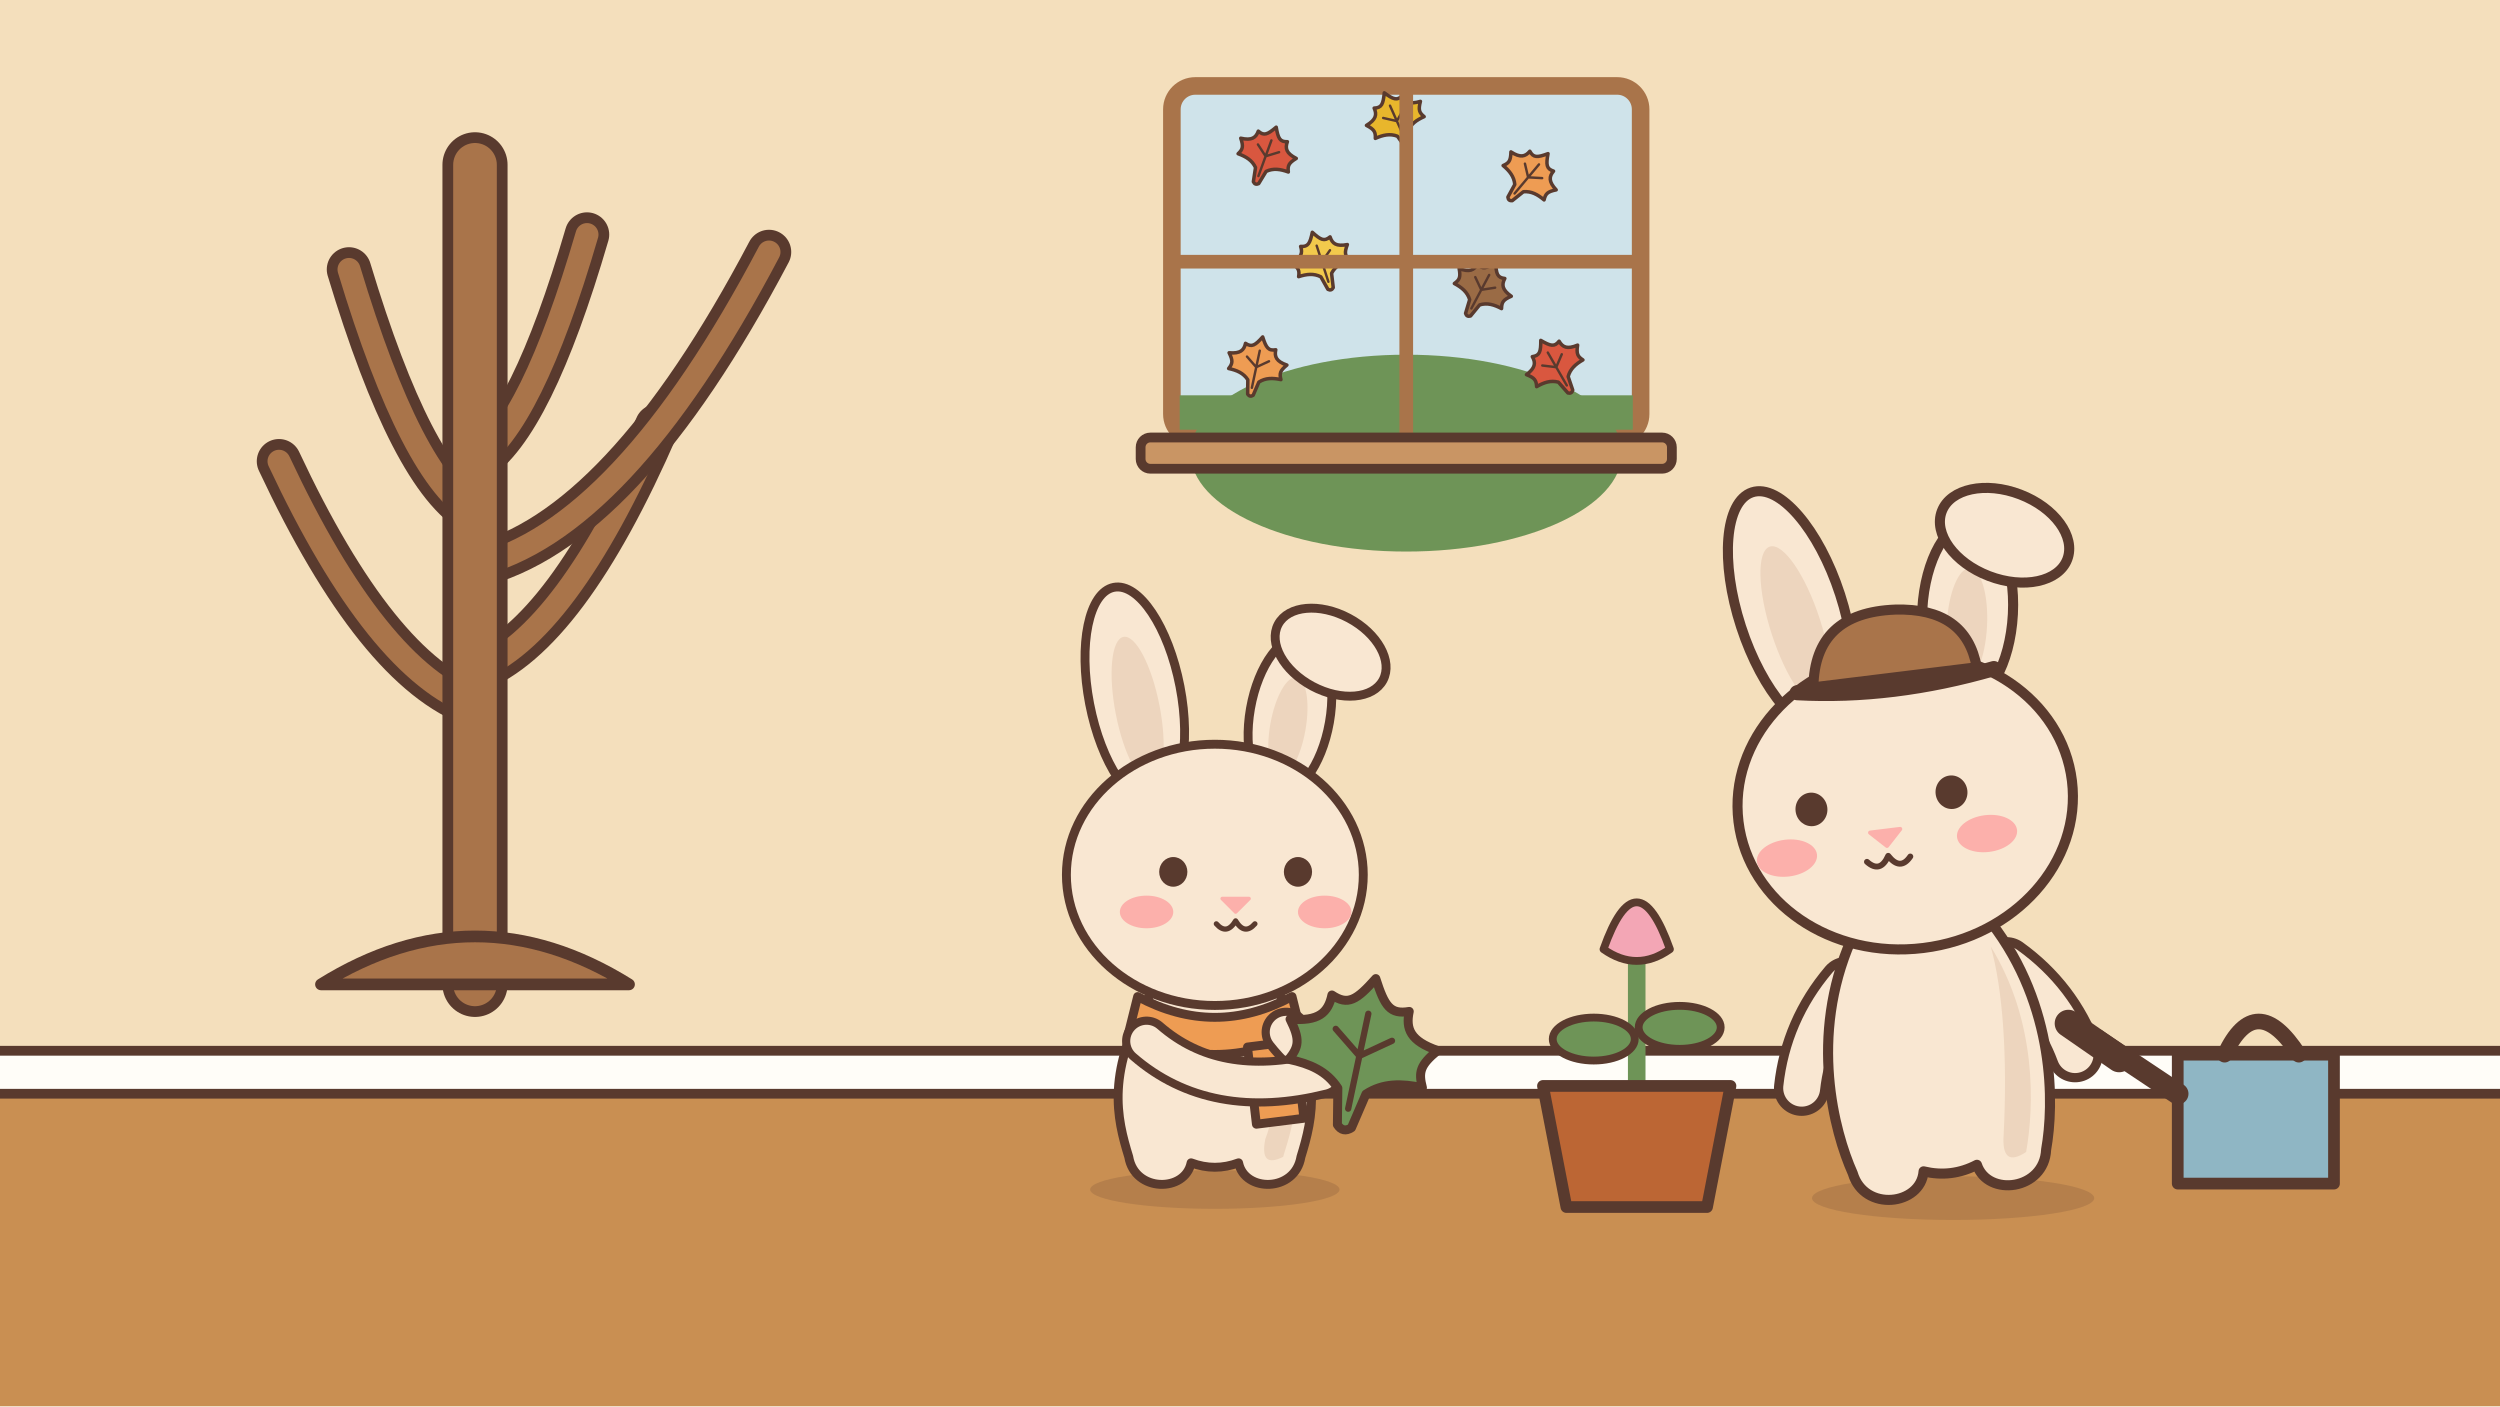
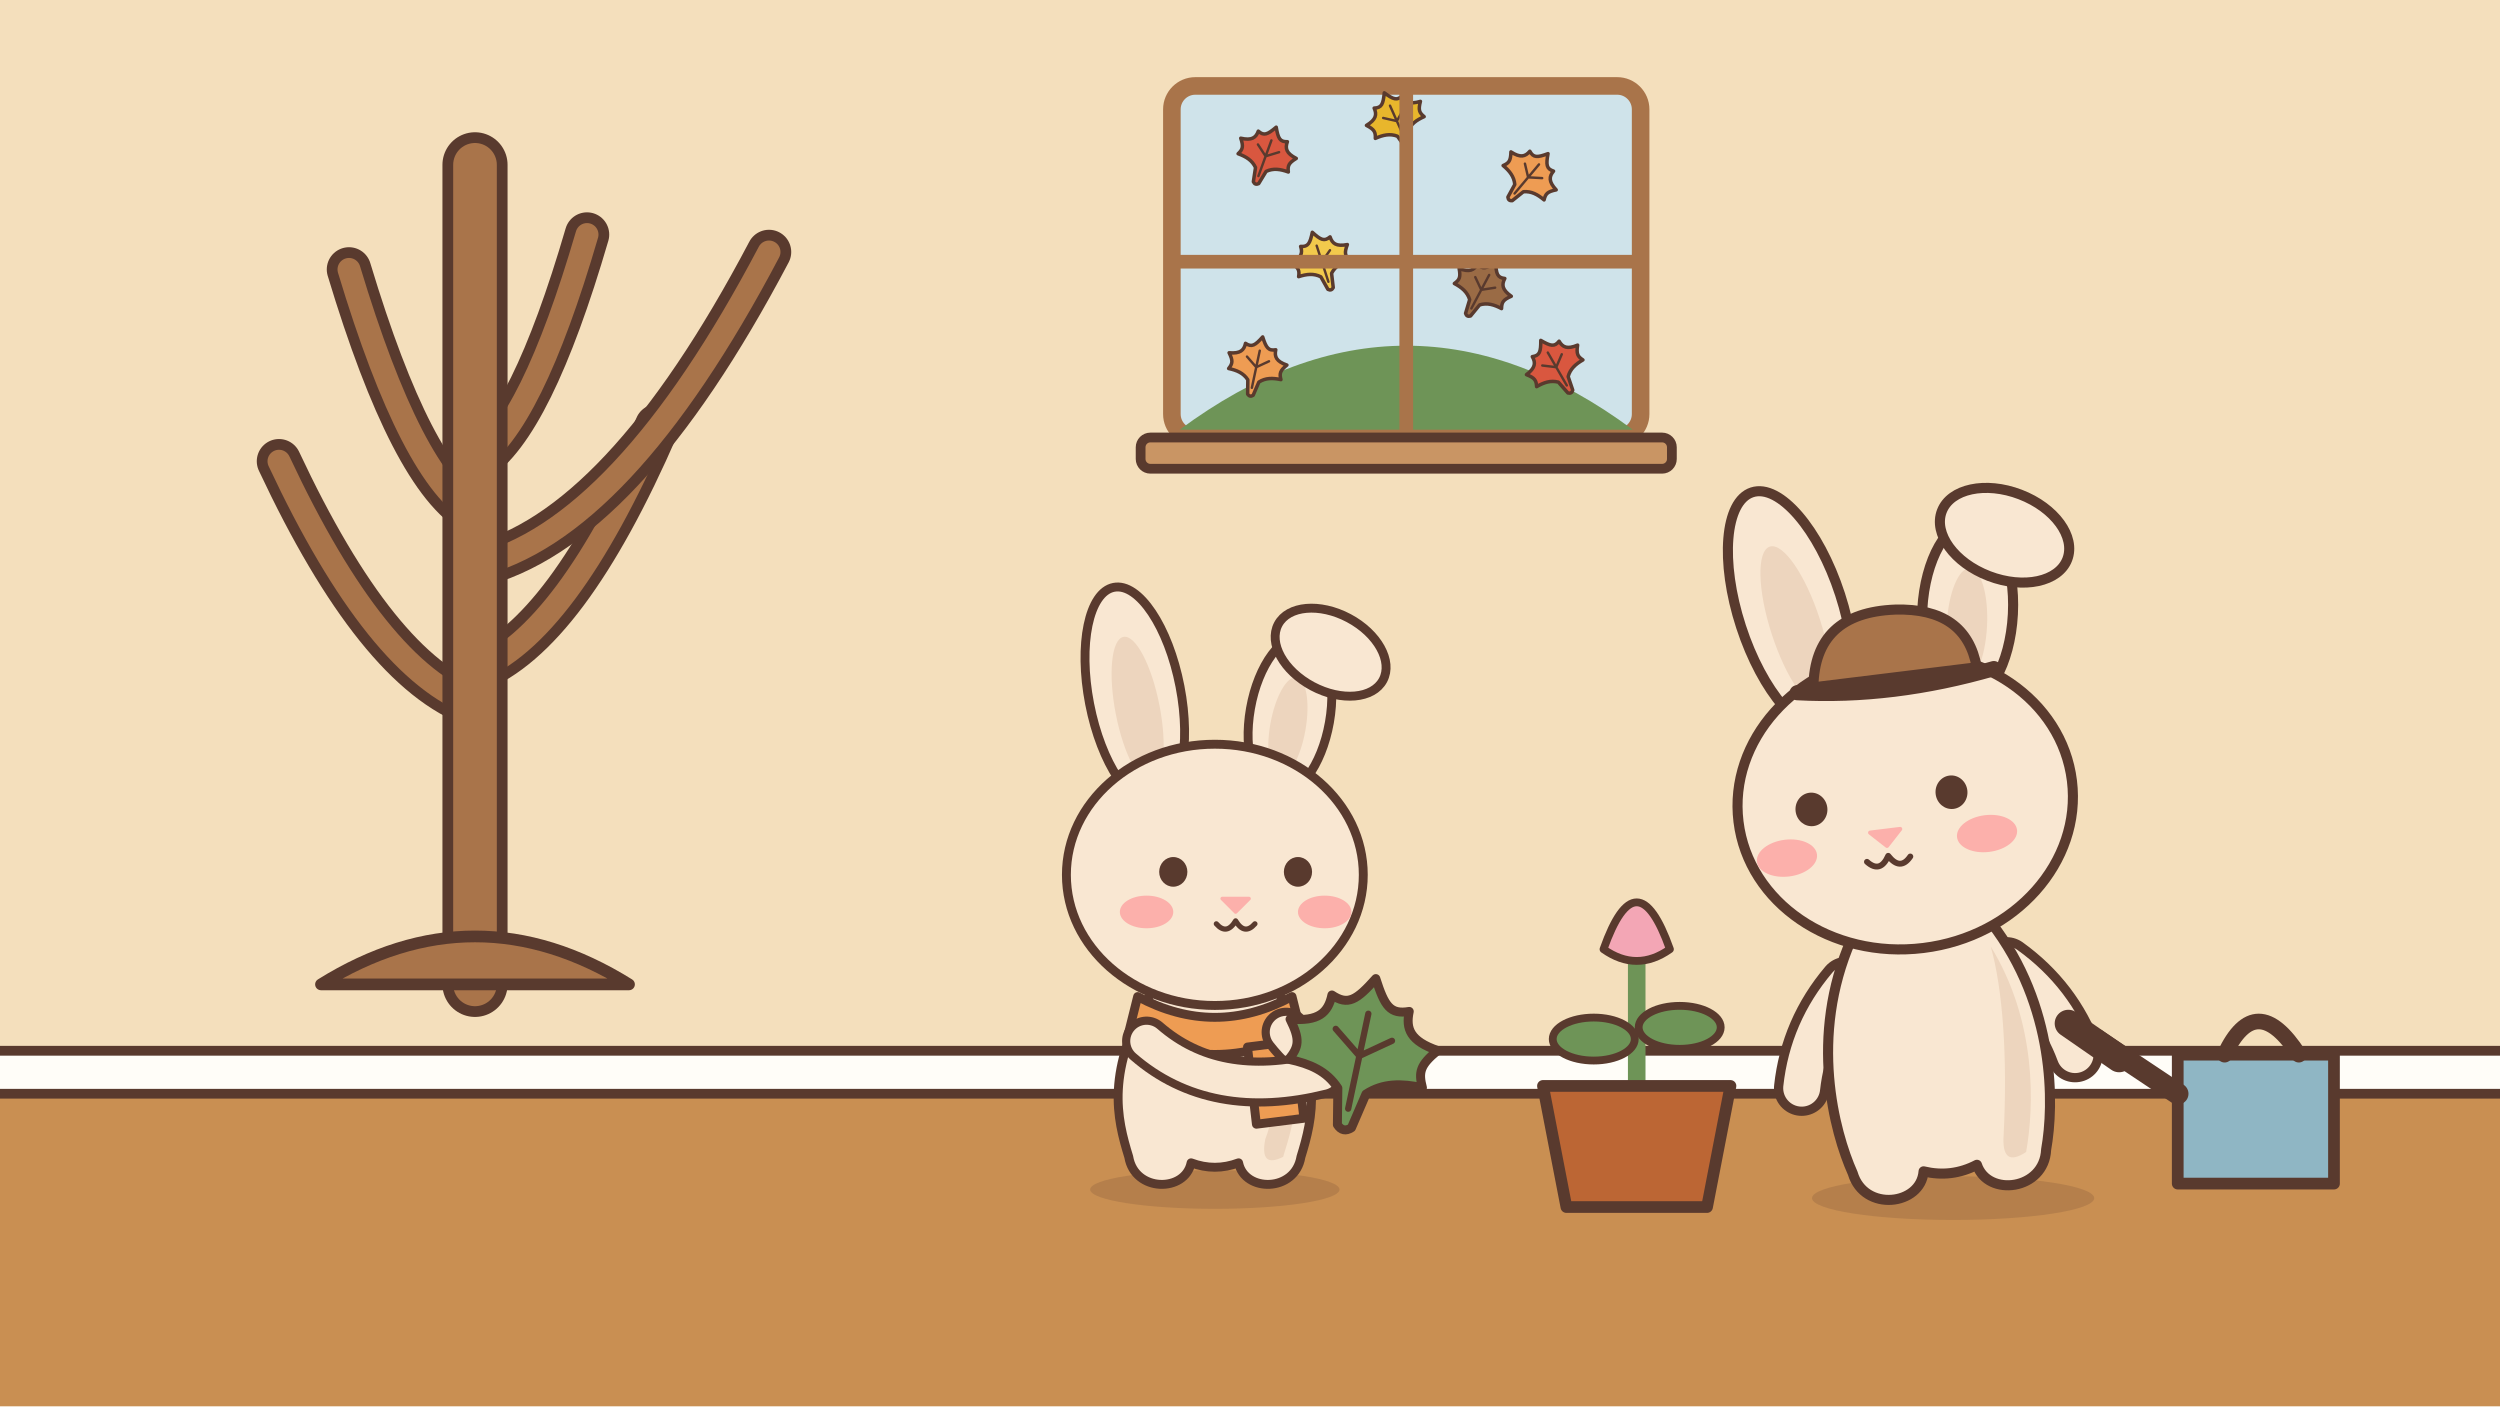
<svg xmlns="http://www.w3.org/2000/svg" viewBox="0 0 1280 720">
  <rect x="0" y="0" width="1280" height="720" rx="0" fill="#F4DFBC" />
  <rect x="0" y="560" width="1280" height="160" rx="0" fill="#C98F52" />
  <rect x="0" y="538" width="1280" height="22" rx="0" fill="#FFFDF8" />
  <path d="M0 538H1280M0 560H1280" fill="none" stroke="#593A2E" stroke-width="5" stroke-linejoin="round" stroke-linecap="round" />
  <rect x="600" y="44" width="240" height="180" rx="12" fill="#CFE3EA" stroke="#A9744A" stroke-width="9" stroke-linejoin="round" stroke-linecap="round" />
-   <ellipse cx="720" cy="232" rx="110.4" ry="50.4" fill="#6E9457" />
-   <rect x="604" y="202.4" width="232" height="17.6" rx="0" fill="#6E9457" />
+   <path d="M604 220Q720 134 836 220Z" fill="#6E9457" />
  <g opacity="1">
    <g transform="translate(648 80) rotate(20) scale(0.36) translate(-50 -50)">
      <path d="M50 6C58 20 62 24 72 20C72 30 76 36 92 38C84 48 84 52 88 60C76 60 66 62 58 70L54 90Q50 94 46 90L42 70C34 62 24 60 12 60C16 52 16 48 8 38C24 36 28 30 28 20C38 24 42 20 50 6Z" fill="#D9573F" stroke="#593A2E" stroke-width="5" stroke-linejoin="round" stroke-linecap="round" />
      <path d="M50 26L50 80M50 50L34 38M50 50L66 38" fill="none" stroke="#593A2E" stroke-width="3.5" stroke-linejoin="round" stroke-linecap="round" />
    </g>
  </g>
  <g opacity="1">
    <g transform="translate(715.2 62) rotate(-24) scale(0.36) translate(-50 -50)">
      <path d="M50 6C58 20 62 24 72 20C72 30 76 36 92 38C84 48 84 52 88 60C76 60 66 62 58 70L54 90Q50 94 46 90L42 70C34 62 24 60 12 60C16 52 16 48 8 38C24 36 28 30 28 20C38 24 42 20 50 6Z" fill="#E8B62C" stroke="#593A2E" stroke-width="5" stroke-linejoin="round" stroke-linecap="round" />
      <path d="M50 26L50 80M50 50L34 38M50 50L66 38" fill="none" stroke="#593A2E" stroke-width="3.5" stroke-linejoin="round" stroke-linecap="round" />
    </g>
  </g>
  <g opacity="1">
    <g transform="translate(782.4 90.8) rotate(40) scale(0.36) translate(-50 -50)">
      <path d="M50 6C58 20 62 24 72 20C72 30 76 36 92 38C84 48 84 52 88 60C76 60 66 62 58 70L54 90Q50 94 46 90L42 70C34 62 24 60 12 60C16 52 16 48 8 38C24 36 28 30 28 20C38 24 42 20 50 6Z" fill="#EE9C53" stroke="#593A2E" stroke-width="5" stroke-linejoin="round" stroke-linecap="round" />
      <path d="M50 26L50 80M50 50L34 38M50 50L66 38" fill="none" stroke="#593A2E" stroke-width="3.5" stroke-linejoin="round" stroke-linecap="round" />
    </g>
  </g>
  <g opacity="1">
    <g transform="translate(676.8 134) rotate(-18) scale(0.36) translate(-50 -50)">
      <path d="M50 6C58 20 62 24 72 20C72 30 76 36 92 38C84 48 84 52 88 60C76 60 66 62 58 70L54 90Q50 94 46 90L42 70C34 62 24 60 12 60C16 52 16 48 8 38C24 36 28 30 28 20C38 24 42 20 50 6Z" fill="#F2C94C" stroke="#593A2E" stroke-width="5" stroke-linejoin="round" stroke-linecap="round" />
      <path d="M50 26L50 80M50 50L34 38M50 50L66 38" fill="none" stroke="#593A2E" stroke-width="3.5" stroke-linejoin="round" stroke-linecap="round" />
    </g>
  </g>
  <g opacity="1">
    <g transform="translate(758.4 148.4) rotate(28) scale(0.36) translate(-50 -50)">
      <path d="M50 6C58 20 62 24 72 20C72 30 76 36 92 38C84 48 84 52 88 60C76 60 66 62 58 70L54 90Q50 94 46 90L42 70C34 62 24 60 12 60C16 52 16 48 8 38C24 36 28 30 28 20C38 24 42 20 50 6Z" fill="#9A6B45" stroke="#593A2E" stroke-width="5" stroke-linejoin="round" stroke-linecap="round" />
      <path d="M50 26L50 80M50 50L34 38M50 50L66 38" fill="none" stroke="#593A2E" stroke-width="3.5" stroke-linejoin="round" stroke-linecap="round" />
    </g>
  </g>
  <g opacity="1">
    <g transform="translate(643.2 188) rotate(12) scale(0.36) translate(-50 -50)">
      <path d="M50 6C58 20 62 24 72 20C72 30 76 36 92 38C84 48 84 52 88 60C76 60 66 62 58 70L54 90Q50 94 46 90L42 70C34 62 24 60 12 60C16 52 16 48 8 38C24 36 28 30 28 20C38 24 42 20 50 6Z" fill="#EE9C53" stroke="#593A2E" stroke-width="5" stroke-linejoin="round" stroke-linecap="round" />
      <path d="M50 26L50 80M50 50L34 38M50 50L66 38" fill="none" stroke="#593A2E" stroke-width="3.5" stroke-linejoin="round" stroke-linecap="round" />
    </g>
  </g>
  <g opacity="1">
    <g transform="translate(796.8 188) rotate(-30) scale(0.36) translate(-50 -50)">
      <path d="M50 6C58 20 62 24 72 20C72 30 76 36 92 38C84 48 84 52 88 60C76 60 66 62 58 70L54 90Q50 94 46 90L42 70C34 62 24 60 12 60C16 52 16 48 8 38C24 36 28 30 28 20C38 24 42 20 50 6Z" fill="#D9573F" stroke="#593A2E" stroke-width="5" stroke-linejoin="round" stroke-linecap="round" />
      <path d="M50 26L50 80M50 50L34 38M50 50L66 38" fill="none" stroke="#593A2E" stroke-width="3.5" stroke-linejoin="round" stroke-linecap="round" />
    </g>
  </g>
  <path d="M720 44V224M600 134H840" fill="none" stroke="#A9744A" stroke-width="7" stroke-linejoin="round" stroke-linecap="round" />
  <rect x="584" y="224" width="272" height="16" rx="5" fill="#C99564" stroke="#593A2E" stroke-width="5" stroke-linejoin="round" stroke-linecap="round" />
  <path d="M243.2 361.152Q193.024 343.296 142.848 236.16" fill="none" stroke="#593A2E" stroke-width="22.76" stroke-linejoin="round" stroke-linecap="round" />
  <path d="M243.2 361.152Q193.024 343.296 142.848 236.16" fill="none" stroke="#A9744A" stroke-width="11.76" stroke-linecap="round" stroke-linejoin="round" />
  <path d="M243.2 343.296Q289.792 325.44 336.384 218.304" fill="none" stroke="#593A2E" stroke-width="22.76" stroke-linejoin="round" stroke-linecap="round" />
  <path d="M243.2 343.296Q289.792 325.44 336.384 218.304" fill="none" stroke="#A9744A" stroke-width="11.76" stroke-linecap="round" stroke-linejoin="round" />
  <path d="M243.2 262.944Q210.944 245.088 178.688 137.952" fill="none" stroke="#593A2E" stroke-width="22.76" stroke-linejoin="round" stroke-linecap="round" />
  <path d="M243.2 262.944Q210.944 245.088 178.688 137.952" fill="none" stroke="#A9744A" stroke-width="11.76" stroke-linecap="round" stroke-linejoin="round" />
  <path d="M243.2 236.16Q271.872 218.304 300.544 120.096" fill="none" stroke="#593A2E" stroke-width="22.76" stroke-linejoin="round" stroke-linecap="round" />
  <path d="M243.2 236.16Q271.872 218.304 300.544 120.096" fill="none" stroke="#A9744A" stroke-width="11.76" stroke-linecap="round" stroke-linejoin="round" />
  <path d="M243.2 289.728Q318.464 271.872 393.728 129.024" fill="none" stroke="#593A2E" stroke-width="22.76" stroke-linejoin="round" stroke-linecap="round" />
  <path d="M243.2 289.728Q318.464 271.872 393.728 129.024" fill="none" stroke="#A9744A" stroke-width="11.76" stroke-linecap="round" stroke-linejoin="round" />
  <path d="M243.2 504V84.384" fill="none" stroke="#593A2E" stroke-width="33.344" stroke-linejoin="round" stroke-linecap="round" />
  <path d="M243.2 504V84.384" fill="none" stroke="#A9744A" stroke-width="22.344" stroke-linecap="round" stroke-linejoin="round" />
  <path d="M164.352 504Q243.2 454.896 322.048 504Z" fill="#A9744A" stroke="#593A2E" stroke-width="6" stroke-linejoin="round" stroke-linecap="round" />
  <path d="M838 562V482" fill="none" stroke="#6E9457" stroke-width="9" stroke-linejoin="round" stroke-linecap="round" />
  <ellipse cx="816" cy="532" rx="21" ry="11" fill="#6E9457" stroke="#593A2E" stroke-width="4" stroke-linejoin="round" stroke-linecap="round" />
  <ellipse cx="860" cy="526" rx="21" ry="11" fill="#6E9457" stroke="#593A2E" stroke-width="4" stroke-linejoin="round" stroke-linecap="round" />
  <path d="M821 486Q838 438 855 486Q838 498 821 486Z" fill="#F3A6B5" stroke="#593A2E" stroke-width="4" stroke-linejoin="round" stroke-linecap="round" />
  <path d="M790 556H886L874 618H802Z" fill="#BC6634" stroke="#593A2E" stroke-width="6" stroke-linejoin="round" stroke-linecap="round" />
  <g transform="translate(1000 610) scale(0.86)">
    <ellipse cx="0" cy="4" rx="84" ry="13" fill="rgba(89,58,46,.18)" />
    <g transform="rotate(-7)">
      <g transform="rotate(-11 -44 -304)">
        <ellipse cx="-44" cy="-356" rx="31" ry="74" fill="#F9E7D2" stroke="#593A2E" stroke-width="6" stroke-linejoin="round" stroke-linecap="round" />
        <ellipse cx="-44" cy="-346" rx="15" ry="50" fill="#EDD5BE" />
      </g>
      <g transform="rotate(10 44 -304)">
        <ellipse cx="44" cy="-342" rx="27" ry="54" fill="#F9E7D2" stroke="#593A2E" stroke-width="6" stroke-linejoin="round" stroke-linecap="round" />
        <ellipse cx="44" cy="-334" rx="12" ry="34" fill="#EDD5BE" />
      </g>
      <g transform="rotate(28 78 -384)">
        <ellipse cx="78" cy="-384" rx="40" ry="26" fill="#F9E7D2" stroke="#593A2E" stroke-width="6" stroke-linejoin="round" stroke-linecap="round" />
      </g>
      <path d="M-48 -130Q-74 -106 -82 -72" fill="none" stroke="#593A2E" stroke-width="33" stroke-linejoin="round" stroke-linecap="round" />
      <path d="M-48 -130Q-74 -106 -82 -72" fill="none" stroke="#F9E7D2" stroke-width="22" stroke-linecap="round" stroke-linejoin="round" />
      <path d="M48 -130Q74 -106 82 -72" fill="none" stroke="#593A2E" stroke-width="33" stroke-linejoin="round" stroke-linecap="round" />
      <path d="M48 -130Q74 -106 82 -72" fill="none" stroke="#F9E7D2" stroke-width="22" stroke-linecap="round" stroke-linejoin="round" />
      <path d="M-42 -156C-74 -102 -66 -44 -58 -18C-54 6 -20 6 -16 -14Q0 -8 16 -14C20 6 54 6 58 -18C66 -44 74 -102 42 -156Z" fill="#F9E7D2" stroke="#593A2E" stroke-width="6" stroke-linejoin="round" stroke-linecap="round" />
      <path d="M40 -142C62 -94 54 -44 46 -18Q30 -10 34 -30C42 -76 44 -116 40 -142Z" fill="#EDD5BE" />
      <ellipse cx="0" cy="-234" rx="100" ry="88" fill="#F9E7D2" stroke="#593A2E" stroke-width="6" stroke-linejoin="round" stroke-linecap="round" />
      <ellipse cx="-74" cy="-209" rx="18" ry="11" fill="#FCB0AB" />
      <ellipse cx="46" cy="-209" rx="18" ry="11" fill="#FCB0AB" />
      <ellipse cx="-56" cy="-236" rx="9.5" ry="10" fill="#593A2E" />
      <ellipse cx="28" cy="-236" rx="9.5" ry="10" fill="#593A2E" />
      <path d="M-23 -218H-5L-14 -209Z" fill="#FCB0AB" stroke="#FCB0AB" stroke-width="2.5" stroke-linejoin="round" stroke-linecap="round" />
      <path d="M-27 -201Q-20 -193 -14 -203Q-8 -193 -1 -201" fill="none" stroke="#593A2E" stroke-width="3.5" stroke-linejoin="round" stroke-linecap="round" />
      <g transform="">
        <path d="M-46 -308Q-40 -352 8 -348Q50 -344 52 -308Z" fill="#A9744A" stroke="#593A2E" stroke-width="6" stroke-linejoin="round" stroke-linecap="round" />
        <path d="M-56 -306Q0 -296 62 -306" fill="none" stroke="#593A2E" stroke-width="9" stroke-linejoin="round" stroke-linecap="round" />
      </g>
    </g>
  </g>
  <g transform="translate(1155 606) rotate(0)">
    <path d="M-40 -66H40V0H-40Z" fill="#8FB6C4" stroke="#593A2E" stroke-width="6" stroke-linejoin="round" stroke-linecap="round" />
    <path d="M-40 -46L-82 -74" fill="none" stroke="#593A2E" stroke-width="11" stroke-linejoin="round" stroke-linecap="round" />
    <path d="M-96 -82L-70 -64" fill="none" stroke="#593A2E" stroke-width="14" stroke-linejoin="round" stroke-linecap="round" />
    <path d="M-16 -66Q0 -100 22 -66" fill="none" stroke="#593A2E" stroke-width="8" stroke-linejoin="round" stroke-linecap="round" />
  </g>
  <g transform="translate(622 606) scale(0.76)">
    <ellipse cx="0" cy="4" rx="84" ry="13" fill="rgba(89,58,46,.18)" />
    <g transform="rotate(0)">
      <g transform="rotate(-11 -44 -278)">
        <ellipse cx="-44" cy="-330" rx="31" ry="74" fill="#F9E7D2" stroke="#593A2E" stroke-width="6" stroke-linejoin="round" stroke-linecap="round" />
        <ellipse cx="-44" cy="-320" rx="15" ry="50" fill="#EDD5BE" />
      </g>
      <g transform="rotate(10 44 -278)">
        <ellipse cx="44" cy="-316" rx="27" ry="54" fill="#F9E7D2" stroke="#593A2E" stroke-width="6" stroke-linejoin="round" stroke-linecap="round" />
        <ellipse cx="44" cy="-308" rx="12" ry="34" fill="#EDD5BE" />
      </g>
      <g transform="rotate(28 78 -358)">
        <ellipse cx="78" cy="-358" rx="40" ry="26" fill="#F9E7D2" stroke="#593A2E" stroke-width="6" stroke-linejoin="round" stroke-linecap="round" />
      </g>
      <path d="M-42 -130C-74 -76 -66 -44 -58 -18C-54 6 -20 6 -16 -14Q0 -8 16 -14C20 6 54 6 58 -18C66 -44 74 -76 42 -130Z" fill="#F9E7D2" stroke="#593A2E" stroke-width="6" stroke-linejoin="round" stroke-linecap="round" />
      <path d="M40 -116C62 -68 54 -44 46 -18Q30 -10 34 -30C42 -50 44 -90 40 -116Z" fill="#EDD5BE" />
      <path d="M-52 -126Q0 -98 52 -126L58 -102Q0 -72 -58 -102Z" fill="#EE9C53" stroke="#593A2E" stroke-width="6" stroke-linejoin="round" stroke-linecap="round" />
      <path d="M22 -92L54 -96L60 -44L28 -40Z" fill="#EE9C53" stroke="#593A2E" stroke-width="6" stroke-linejoin="round" stroke-linecap="round" />
      <path d="M30 -72L56 -76" fill="none" stroke="#BC6634" stroke-width="4" stroke-linejoin="round" stroke-linecap="round" />
      <path d="M48 -102Q70 -74 92 -80" fill="none" stroke="#593A2E" stroke-width="33" stroke-linejoin="round" stroke-linecap="round" />
      <path d="M48 -102Q70 -74 92 -80" fill="none" stroke="#F9E7D2" stroke-width="22" stroke-linecap="round" stroke-linejoin="round" />
      <path d="M-46 -96Q0 -56 72 -74" fill="none" stroke="#593A2E" stroke-width="33" stroke-linejoin="round" stroke-linecap="round" />
      <path d="M-46 -96Q0 -56 72 -74" fill="none" stroke="#F9E7D2" stroke-width="22" stroke-linecap="round" stroke-linejoin="round" />
      <ellipse cx="0" cy="-208" rx="100" ry="88" fill="#F9E7D2" stroke="#593A2E" stroke-width="6" stroke-linejoin="round" stroke-linecap="round" />
      <ellipse cx="-46" cy="-183" rx="18" ry="11" fill="#FCB0AB" />
      <ellipse cx="74" cy="-183" rx="18" ry="11" fill="#FCB0AB" />
      <ellipse cx="-28" cy="-210" rx="9.5" ry="10" fill="#593A2E" />
      <ellipse cx="56" cy="-210" rx="9.5" ry="10" fill="#593A2E" />
      <path d="M5 -192H23L14 -183Z" fill="#FCB0AB" stroke="#FCB0AB" stroke-width="2.5" stroke-linejoin="round" stroke-linecap="round" />
      <path d="M1 -175Q8 -167 14 -177Q20 -167 27 -175" fill="none" stroke="#593A2E" stroke-width="3.5" stroke-linejoin="round" stroke-linecap="round" />
    </g>
  </g>
  <g transform="translate(696 540.64) rotate(12) scale(0.92) translate(-50 -50)">
    <path d="M50 6C58 20 62 24 72 20C72 30 76 36 92 38C84 48 84 52 88 60C76 60 66 62 58 70L54 90Q50 94 46 90L42 70C34 62 24 60 12 60C16 52 16 48 8 38C24 36 28 30 28 20C38 24 42 20 50 6Z" fill="#6E9457" stroke="#593A2E" stroke-width="5" stroke-linejoin="round" stroke-linecap="round" />
    <path d="M50 26L50 80M50 50L34 38M50 50L66 38" fill="none" stroke="#593A2E" stroke-width="3.5" stroke-linejoin="round" stroke-linecap="round" />
  </g>
</svg>
